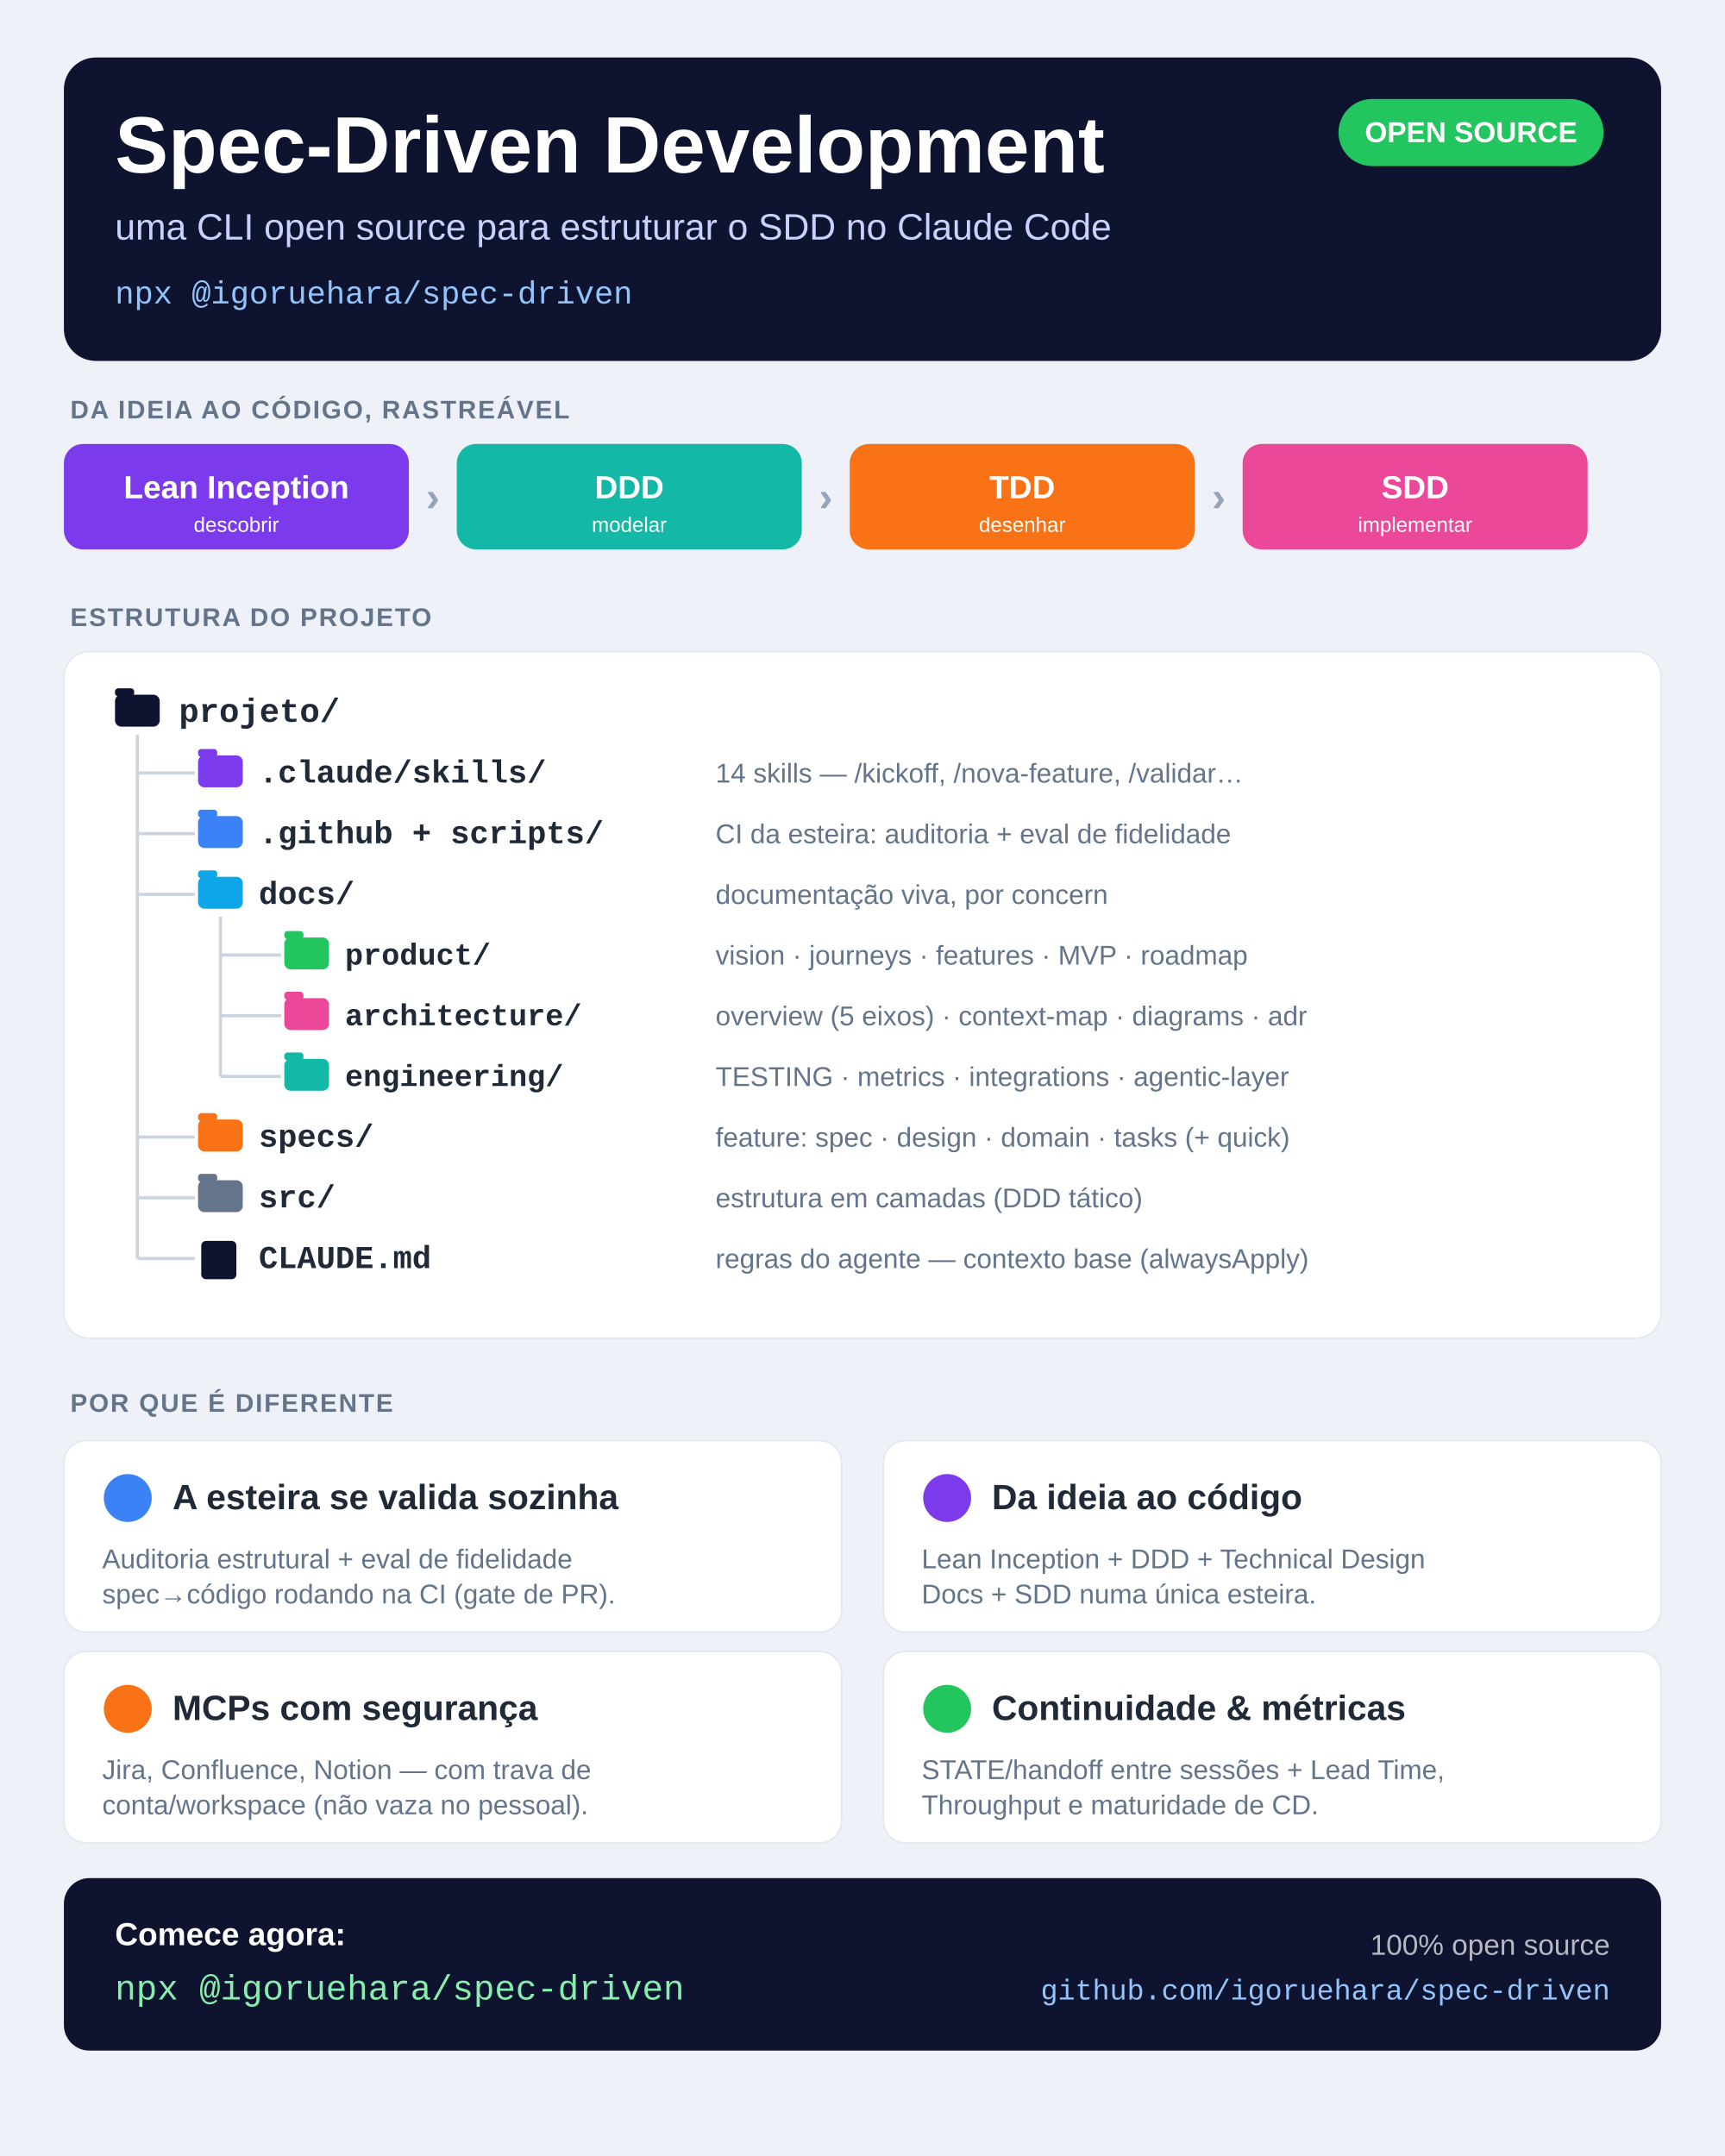
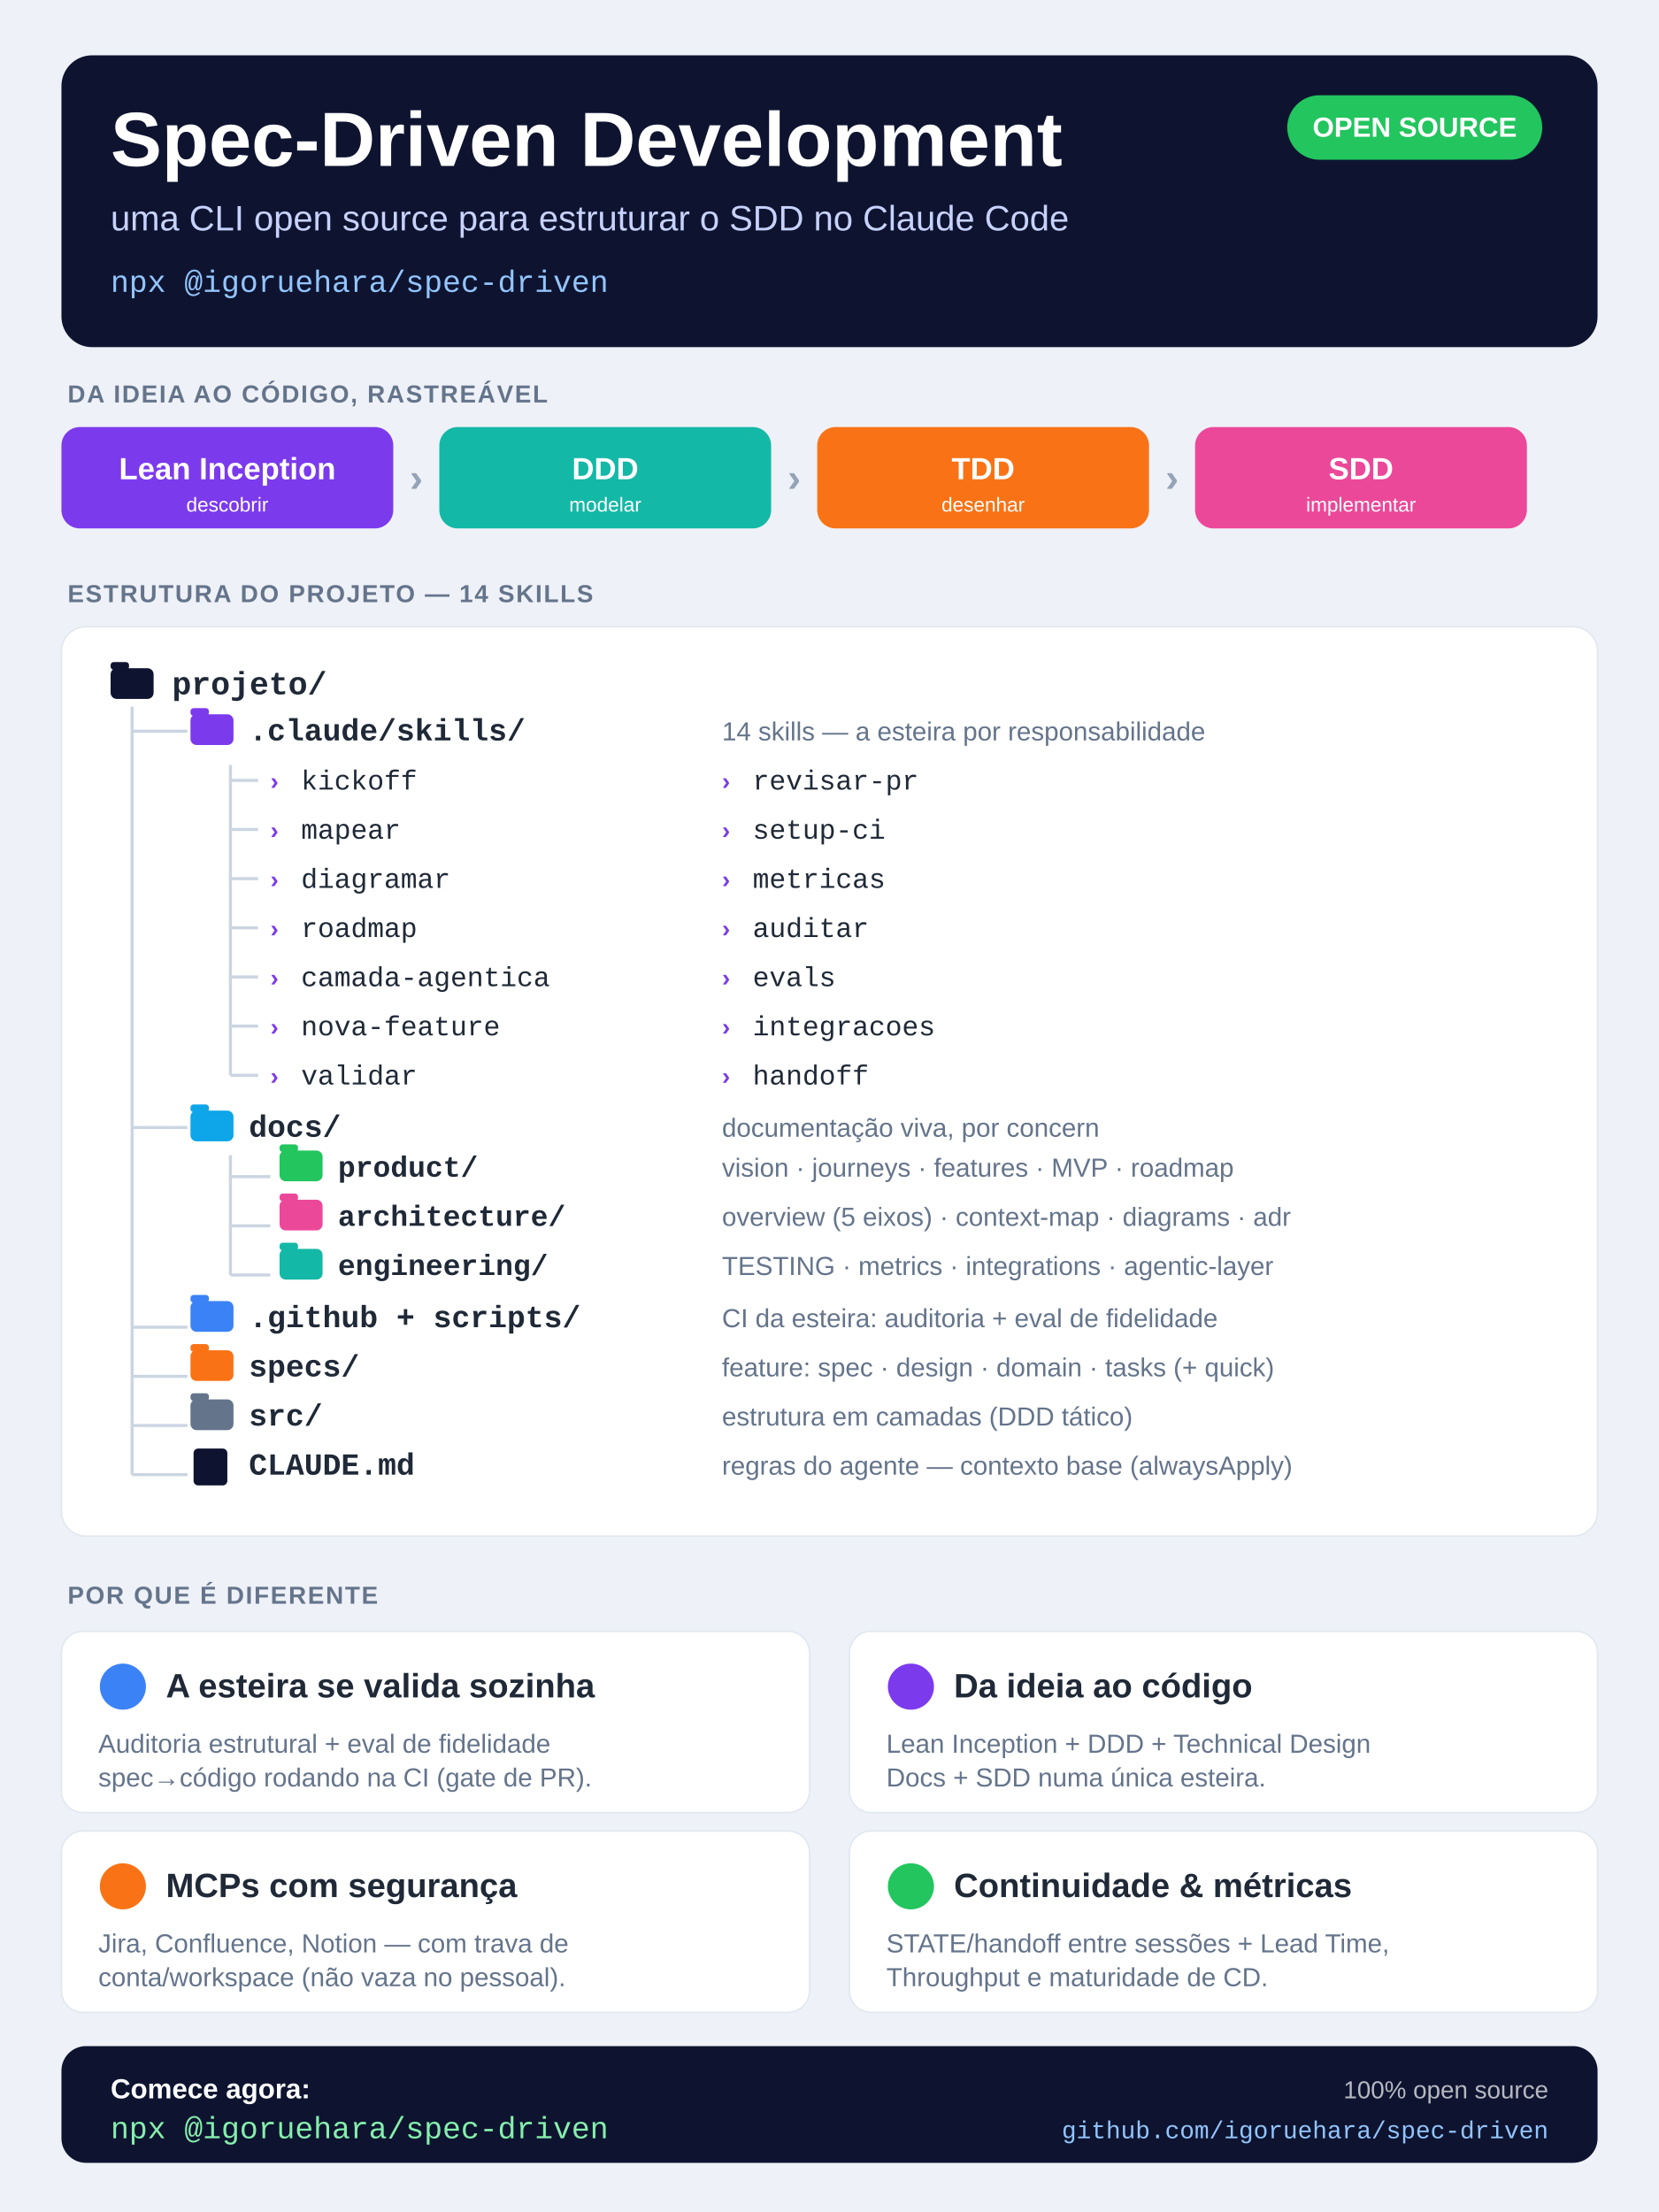
- <svg xmlns="http://www.w3.org/2000/svg" viewBox="0 0 1080 1350" font-family="Segoe UI, Arial, sans-serif">
+ <svg xmlns="http://www.w3.org/2000/svg" viewBox="0 0 1080 1440" font-family="Segoe UI, Arial, sans-serif">
  <defs>
    <style>
      .t{fill:#1f2937} .m{fill:#64748b} .w{fill:#ffffff} .mono{font-family:Consolas,'Courier New',monospace}
+       .sk{fill:#1f2937;font-family:Consolas,'Courier New',monospace;font-size:18px}
+       .cv{fill:#7c3aed;font-size:16px;font-weight:700}
    </style>
  </defs>
-   <rect width="1080" height="1350" fill="#eef1f7" />
+   <rect width="1080" height="1440" fill="#eef1f7" />
  <rect x="40" y="36" width="1000" height="190" rx="20" fill="#0e1430" />
  <text x="72" y="108" class="w" font-size="50" font-weight="700">Spec-Driven Development</text>
  <text x="72" y="150" font-size="23" fill="#c7d2fe">uma CLI open source para estruturar o SDD no Claude Code</text>
  <text x="72" y="190" class="mono" font-size="20" fill="#93c5fd">npx @igoruehara/spec-driven</text>
  <rect x="838" y="62" width="166" height="42" rx="21" fill="#22c55e" />
  <text x="921" y="89" class="w" font-size="18" font-weight="700" text-anchor="middle">OPEN SOURCE</text>
  <text x="44" y="262" class="m" font-size="16" font-weight="700" letter-spacing="1">DA IDEIA AO CÓDIGO, RASTREÁVEL</text>
  <g font-size="20" font-weight="700" text-anchor="middle">
    <rect x="40" y="278" width="216" height="66" rx="12" fill="#7c3aed" />
    <text x="148" y="312" class="w">Lean Inception</text>
    <text x="148" y="333" class="w" font-size="13" font-weight="400">descobrir</text>
    <rect x="286" y="278" width="216" height="66" rx="12" fill="#14b8a6" />
    <text x="394" y="312" class="w">DDD</text>
    <text x="394" y="333" class="w" font-size="13" font-weight="400">modelar</text>
    <rect x="532" y="278" width="216" height="66" rx="12" fill="#f97316" />
    <text x="640" y="312" class="w">TDD</text>
    <text x="640" y="333" class="w" font-size="13" font-weight="400">desenhar</text>
    <rect x="778" y="278" width="216" height="66" rx="12" fill="#ec4899" />
    <text x="886" y="312" class="w">SDD</text>
    <text x="886" y="333" class="w" font-size="13" font-weight="400">implementar</text>
  </g>
  <g fill="#94a3b8" font-size="26" font-weight="700" text-anchor="middle">
    <text x="271" y="320">›</text>
    <text x="517" y="320">›</text>
    <text x="763" y="320">›</text>
  </g>
-   <text x="44" y="392" class="m" font-size="16" font-weight="700" letter-spacing="1">ESTRUTURA DO PROJETO</text>
-   <rect x="40" y="408" width="1000" height="430" rx="16" fill="#ffffff" stroke="#e2e8f0" />
+   <text x="44" y="392" class="m" font-size="16" font-weight="700" letter-spacing="1">ESTRUTURA DO PROJETO — 14 SKILLS</text>
+   <rect x="40" y="408" width="1000" height="592" rx="16" fill="#ffffff" stroke="#e2e8f0" />
  <g stroke="#cbd5e1" stroke-width="2" fill="none">
-     <path d="M86 460 V788" />
-     <path d="M86 484 H122" />
-     <path d="M86 522 H122" />
-     <path d="M86 560 H122" />
-     <path d="M86 712 H122" />
-     <path d="M86 750 H122" />
-     <path d="M86 788 H122" />
-     <path d="M138 574 V674" />
-     <path d="M138 598 H176" />
-     <path d="M138 636 H176" />
-     <path d="M138 674 H176" />
+     <path d="M86 460 V960" />
+     <path d="M86 476 H122" />
+     <path d="M86 734 H122" />
+     <path d="M86 864 H122" />
+     <path d="M86 896 H122" />
+     <path d="M86 928 H122" />
+     <path d="M86 960 H122" />
+     <path d="M150 498 V700" />
+     <path d="M150 508 H168" />
+     <path d="M150 540 H168" />
+     <path d="M150 572 H168" />
+     <path d="M150 604 H168" />
+     <path d="M150 636 H168" />
+     <path d="M150 668 H168" />
+     <path d="M150 700 H168" />
+     <path d="M150 752 V830" />
+     <path d="M150 766 H176" />
+     <path d="M150 798 H176" />
+     <path d="M150 830 H176" />
  </g>
  <rect x="72" y="435" width="28" height="20" rx="4" fill="#0e1430" />
  <rect x="72" y="431" width="12" height="5" rx="2" fill="#0e1430" />
  <text x="112" y="452" class="t mono" font-size="21" font-weight="700">projeto/</text>
-   <rect x="124" y="473" width="28" height="20" rx="4" fill="#7c3aed" />
-   <rect x="124" y="469" width="12" height="5" rx="2" fill="#7c3aed" />
-   <text x="162" y="490" class="t mono" font-size="20" font-weight="700">.claude/skills/</text>
-   <text x="448" y="490" class="m" font-size="17">14 skills — /kickoff, /nova-feature, /validar…</text>
-   <rect x="124" y="511" width="28" height="20" rx="4" fill="#3b82f6" />
-   <rect x="124" y="507" width="12" height="5" rx="2" fill="#3b82f6" />
-   <text x="162" y="528" class="t mono" font-size="20" font-weight="700">.github + scripts/</text>
-   <text x="448" y="528" class="m" font-size="17">CI da esteira: auditoria + eval de fidelidade</text>
-   <rect x="124" y="549" width="28" height="20" rx="4" fill="#0ea5e9" />
-   <rect x="124" y="545" width="12" height="5" rx="2" fill="#0ea5e9" />
-   <text x="162" y="566" class="t mono" font-size="20" font-weight="700">docs/</text>
-   <text x="448" y="566" class="m" font-size="17">documentação viva, por concern</text>
-   <rect x="178" y="587" width="28" height="20" rx="4" fill="#22c55e" />
-   <rect x="178" y="583" width="12" height="5" rx="2" fill="#22c55e" />
-   <text x="216" y="604" class="t mono" font-size="19" font-weight="700">product/</text>
-   <text x="448" y="604" class="m" font-size="17">vision · journeys · features · MVP · roadmap</text>
-   <rect x="178" y="625" width="28" height="20" rx="4" fill="#ec4899" />
-   <rect x="178" y="621" width="12" height="5" rx="2" fill="#ec4899" />
-   <text x="216" y="642" class="t mono" font-size="19" font-weight="700">architecture/</text>
-   <text x="448" y="642" class="m" font-size="17">overview (5 eixos) · context-map · diagrams · adr</text>
-   <rect x="178" y="663" width="28" height="20" rx="4" fill="#14b8a6" />
-   <rect x="178" y="659" width="12" height="5" rx="2" fill="#14b8a6" />
-   <text x="216" y="680" class="t mono" font-size="19" font-weight="700">engineering/</text>
-   <text x="448" y="680" class="m" font-size="17">TESTING · metrics · integrations · agentic-layer</text>
-   <rect x="124" y="701" width="28" height="20" rx="4" fill="#f97316" />
-   <rect x="124" y="697" width="12" height="5" rx="2" fill="#f97316" />
-   <text x="162" y="718" class="t mono" font-size="20" font-weight="700">specs/</text>
-   <text x="448" y="718" class="m" font-size="17">feature: spec · design · domain · tasks (+ quick)</text>
-   <rect x="124" y="739" width="28" height="20" rx="4" fill="#64748b" />
-   <rect x="124" y="735" width="12" height="5" rx="2" fill="#64748b" />
-   <text x="162" y="756" class="t mono" font-size="20" font-weight="700">src/</text>
-   <text x="448" y="756" class="m" font-size="17">estrutura em camadas (DDD tático)</text>
-   <rect x="126" y="777" width="22" height="24" rx="3" fill="#0e1430" />
-   <text x="162" y="794" class="t mono" font-size="20" font-weight="700">CLAUDE.md</text>
-   <text x="448" y="794" class="m" font-size="17">regras do agente — contexto base (alwaysApply)</text>
-   <text x="44" y="884" class="m" font-size="16" font-weight="700" letter-spacing="1">POR QUE É DIFERENTE</text>
+   <rect x="124" y="465" width="28" height="20" rx="4" fill="#7c3aed" />
+   <rect x="124" y="461" width="12" height="5" rx="2" fill="#7c3aed" />
+   <text x="162" y="482" class="t mono" font-size="20" font-weight="700">.claude/skills/</text>
+   <text x="470" y="482" class="m" font-size="17">14 skills — a esteira por responsabilidade</text>
  <g>
-     <rect x="40" y="902" width="487" height="120" rx="14" fill="#ffffff" stroke="#e2e8f0" />
-     <circle cx="80" cy="938" r="15" fill="#3b82f6" />
-     <text x="108" y="945" class="t" font-size="22" font-weight="700">A esteira se valida sozinha</text>
-     <text x="64" y="982" class="m" font-size="17">Auditoria estrutural + eval de fidelidade</text>
-     <text x="64" y="1004" class="m" font-size="17">spec→código rodando na CI (gate de PR).</text>
-     <rect x="553" y="902" width="487" height="120" rx="14" fill="#ffffff" stroke="#e2e8f0" />
-     <circle cx="593" cy="938" r="15" fill="#7c3aed" />
-     <text x="621" y="945" class="t" font-size="22" font-weight="700">Da ideia ao código</text>
-     <text x="577" y="982" class="m" font-size="17">Lean Inception + DDD + Technical Design</text>
-     <text x="577" y="1004" class="m" font-size="17">Docs + SDD numa única esteira.</text>
-     <rect x="40" y="1034" width="487" height="120" rx="14" fill="#ffffff" stroke="#e2e8f0" />
-     <circle cx="80" cy="1070" r="15" fill="#f97316" />
-     <text x="108" y="1077" class="t" font-size="22" font-weight="700">MCPs com segurança</text>
-     <text x="64" y="1114" class="m" font-size="17">Jira, Confluence, Notion — com trava de</text>
-     <text x="64" y="1136" class="m" font-size="17">conta/workspace (não vaza no pessoal).</text>
-     <rect x="553" y="1034" width="487" height="120" rx="14" fill="#ffffff" stroke="#e2e8f0" />
-     <circle cx="593" cy="1070" r="15" fill="#22c55e" />
-     <text x="621" y="1077" class="t" font-size="22" font-weight="700">Continuidade &amp; métricas</text>
-     <text x="577" y="1114" class="m" font-size="17">STATE/handoff entre sessões + Lead Time,</text>
-     <text x="577" y="1136" class="m" font-size="17">Throughput e maturidade de CD.</text>
+     <text x="176" y="514" class="cv">›</text>
+     <text x="196" y="514" class="sk">kickoff</text>
+     <text x="176" y="546" class="cv">›</text>
+     <text x="196" y="546" class="sk">mapear</text>
+     <text x="176" y="578" class="cv">›</text>
+     <text x="196" y="578" class="sk">diagramar</text>
+     <text x="176" y="610" class="cv">›</text>
+     <text x="196" y="610" class="sk">roadmap</text>
+     <text x="176" y="642" class="cv">›</text>
+     <text x="196" y="642" class="sk">camada-agentica</text>
+     <text x="176" y="674" class="cv">›</text>
+     <text x="196" y="674" class="sk">nova-feature</text>
+     <text x="176" y="706" class="cv">›</text>
+     <text x="196" y="706" class="sk">validar</text>
+     <text x="470" y="514" class="cv">›</text>
+     <text x="490" y="514" class="sk">revisar-pr</text>
+     <text x="470" y="546" class="cv">›</text>
+     <text x="490" y="546" class="sk">setup-ci</text>
+     <text x="470" y="578" class="cv">›</text>
+     <text x="490" y="578" class="sk">metricas</text>
+     <text x="470" y="610" class="cv">›</text>
+     <text x="490" y="610" class="sk">auditar</text>
+     <text x="470" y="642" class="cv">›</text>
+     <text x="490" y="642" class="sk">evals</text>
+     <text x="470" y="674" class="cv">›</text>
+     <text x="490" y="674" class="sk">integracoes</text>
+     <text x="470" y="706" class="cv">›</text>
+     <text x="490" y="706" class="sk">handoff</text>
  </g>
-   <rect x="40" y="1176" width="1000" height="108" rx="16" fill="#0e1430" />
-   <text x="72" y="1218" class="w" font-size="20" font-weight="700">Comece agora:</text>
-   <text x="72" y="1252" class="mono" font-size="22" fill="#86efac">npx @igoruehara/spec-driven</text>
-   <text x="1008" y="1224" class="w" font-size="18" text-anchor="end" opacity="0.7">100% open source</text>
-   <text x="1008" y="1252" class="mono" font-size="18" fill="#93c5fd" text-anchor="end">github.com/igoruehara/spec-driven</text>
+   <rect x="124" y="723" width="28" height="20" rx="4" fill="#0ea5e9" />
+   <rect x="124" y="719" width="12" height="5" rx="2" fill="#0ea5e9" />
+   <text x="162" y="740" class="t mono" font-size="20" font-weight="700">docs/</text>
+   <text x="470" y="740" class="m" font-size="17">documentação viva, por concern</text>
+   <rect x="182" y="749" width="28" height="20" rx="4" fill="#22c55e" />
+   <rect x="182" y="745" width="12" height="5" rx="2" fill="#22c55e" />
+   <text x="220" y="766" class="t mono" font-size="19" font-weight="700">product/</text>
+   <text x="470" y="766" class="m" font-size="17">vision · journeys · features · MVP · roadmap</text>
+   <rect x="182" y="781" width="28" height="20" rx="4" fill="#ec4899" />
+   <rect x="182" y="777" width="12" height="5" rx="2" fill="#ec4899" />
+   <text x="220" y="798" class="t mono" font-size="19" font-weight="700">architecture/</text>
+   <text x="470" y="798" class="m" font-size="17">overview (5 eixos) · context-map · diagrams · adr</text>
+   <rect x="182" y="813" width="28" height="20" rx="4" fill="#14b8a6" />
+   <rect x="182" y="809" width="12" height="5" rx="2" fill="#14b8a6" />
+   <text x="220" y="830" class="t mono" font-size="19" font-weight="700">engineering/</text>
+   <text x="470" y="830" class="m" font-size="17">TESTING · metrics · integrations · agentic-layer</text>
+   <rect x="124" y="847" width="28" height="20" rx="4" fill="#3b82f6" />
+   <rect x="124" y="843" width="12" height="5" rx="2" fill="#3b82f6" />
+   <text x="162" y="864" class="t mono" font-size="20" font-weight="700">.github + scripts/</text>
+   <text x="470" y="864" class="m" font-size="17">CI da esteira: auditoria + eval de fidelidade</text>
+   <rect x="124" y="879" width="28" height="20" rx="4" fill="#f97316" />
+   <rect x="124" y="875" width="12" height="5" rx="2" fill="#f97316" />
+   <text x="162" y="896" class="t mono" font-size="20" font-weight="700">specs/</text>
+   <text x="470" y="896" class="m" font-size="17">feature: spec · design · domain · tasks (+ quick)</text>
+   <rect x="124" y="911" width="28" height="20" rx="4" fill="#64748b" />
+   <rect x="124" y="907" width="12" height="5" rx="2" fill="#64748b" />
+   <text x="162" y="928" class="t mono" font-size="20" font-weight="700">src/</text>
+   <text x="470" y="928" class="m" font-size="17">estrutura em camadas (DDD tático)</text>
+   <rect x="126" y="943" width="22" height="24" rx="3" fill="#0e1430" />
+   <text x="162" y="960" class="t mono" font-size="20" font-weight="700">CLAUDE.md</text>
+   <text x="470" y="960" class="m" font-size="17">regras do agente — contexto base (alwaysApply)</text>
+   <text x="44" y="1044" class="m" font-size="16" font-weight="700" letter-spacing="1">POR QUE É DIFERENTE</text>
+   <g>
+     <rect x="40" y="1062" width="487" height="118" rx="14" fill="#ffffff" stroke="#e2e8f0" />
+     <circle cx="80" cy="1098" r="15" fill="#3b82f6" />
+     <text x="108" y="1105" class="t" font-size="22" font-weight="700">A esteira se valida sozinha</text>
+     <text x="64" y="1141" class="m" font-size="17">Auditoria estrutural + eval de fidelidade</text>
+     <text x="64" y="1163" class="m" font-size="17">spec→código rodando na CI (gate de PR).</text>
+     <rect x="553" y="1062" width="487" height="118" rx="14" fill="#ffffff" stroke="#e2e8f0" />
+     <circle cx="593" cy="1098" r="15" fill="#7c3aed" />
+     <text x="621" y="1105" class="t" font-size="22" font-weight="700">Da ideia ao código</text>
+     <text x="577" y="1141" class="m" font-size="17">Lean Inception + DDD + Technical Design</text>
+     <text x="577" y="1163" class="m" font-size="17">Docs + SDD numa única esteira.</text>
+     <rect x="40" y="1192" width="487" height="118" rx="14" fill="#ffffff" stroke="#e2e8f0" />
+     <circle cx="80" cy="1228" r="15" fill="#f97316" />
+     <text x="108" y="1235" class="t" font-size="22" font-weight="700">MCPs com segurança</text>
+     <text x="64" y="1271" class="m" font-size="17">Jira, Confluence, Notion — com trava de</text>
+     <text x="64" y="1293" class="m" font-size="17">conta/workspace (não vaza no pessoal).</text>
+     <rect x="553" y="1192" width="487" height="118" rx="14" fill="#ffffff" stroke="#e2e8f0" />
+     <circle cx="593" cy="1228" r="15" fill="#22c55e" />
+     <text x="621" y="1235" class="t" font-size="22" font-weight="700">Continuidade &amp; métricas</text>
+     <text x="577" y="1271" class="m" font-size="17">STATE/handoff entre sessões + Lead Time,</text>
+     <text x="577" y="1293" class="m" font-size="17">Throughput e maturidade de CD.</text>
+   </g>
+   <rect x="40" y="1332" width="1000" height="76" rx="16" fill="#0e1430" />
+   <text x="72" y="1366" class="w" font-size="18" font-weight="700">Comece agora:</text>
+   <text x="72" y="1392" class="mono" font-size="20" fill="#86efac">npx @igoruehara/spec-driven</text>
+   <text x="1008" y="1366" class="w" font-size="16" text-anchor="end" opacity="0.7">100% open source</text>
+   <text x="1008" y="1392" class="mono" font-size="16" fill="#93c5fd" text-anchor="end">github.com/igoruehara/spec-driven</text>
</svg>
